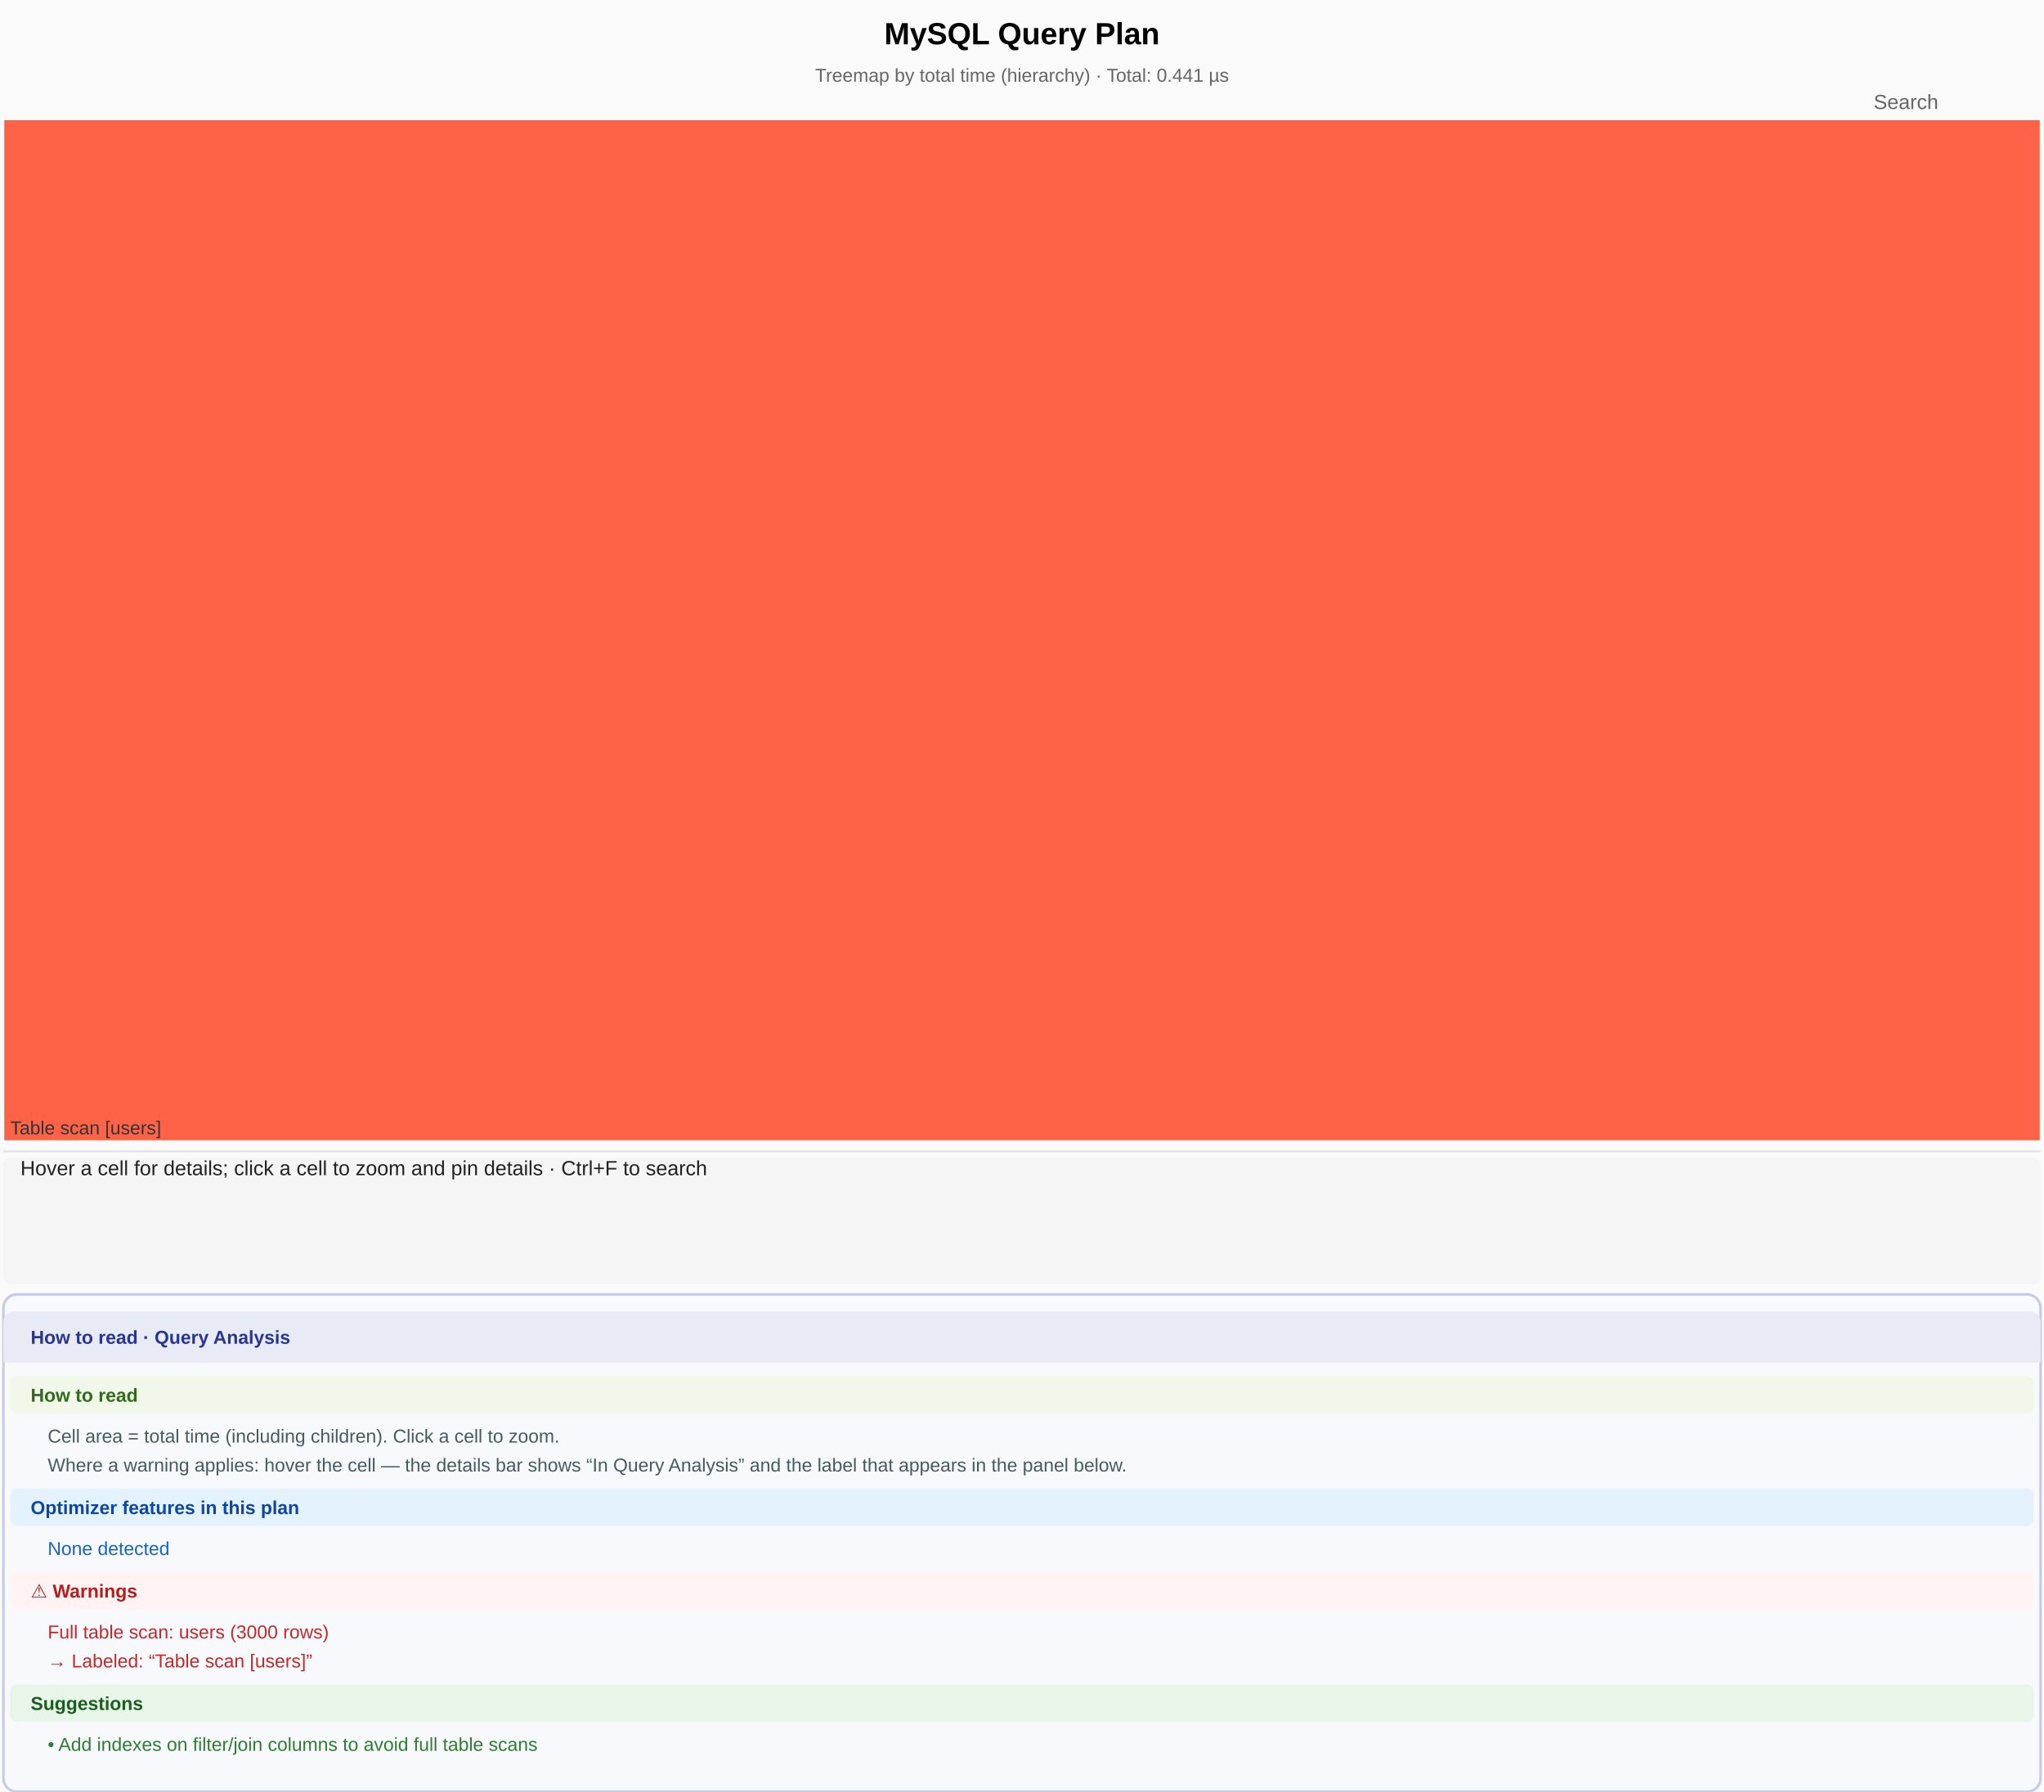
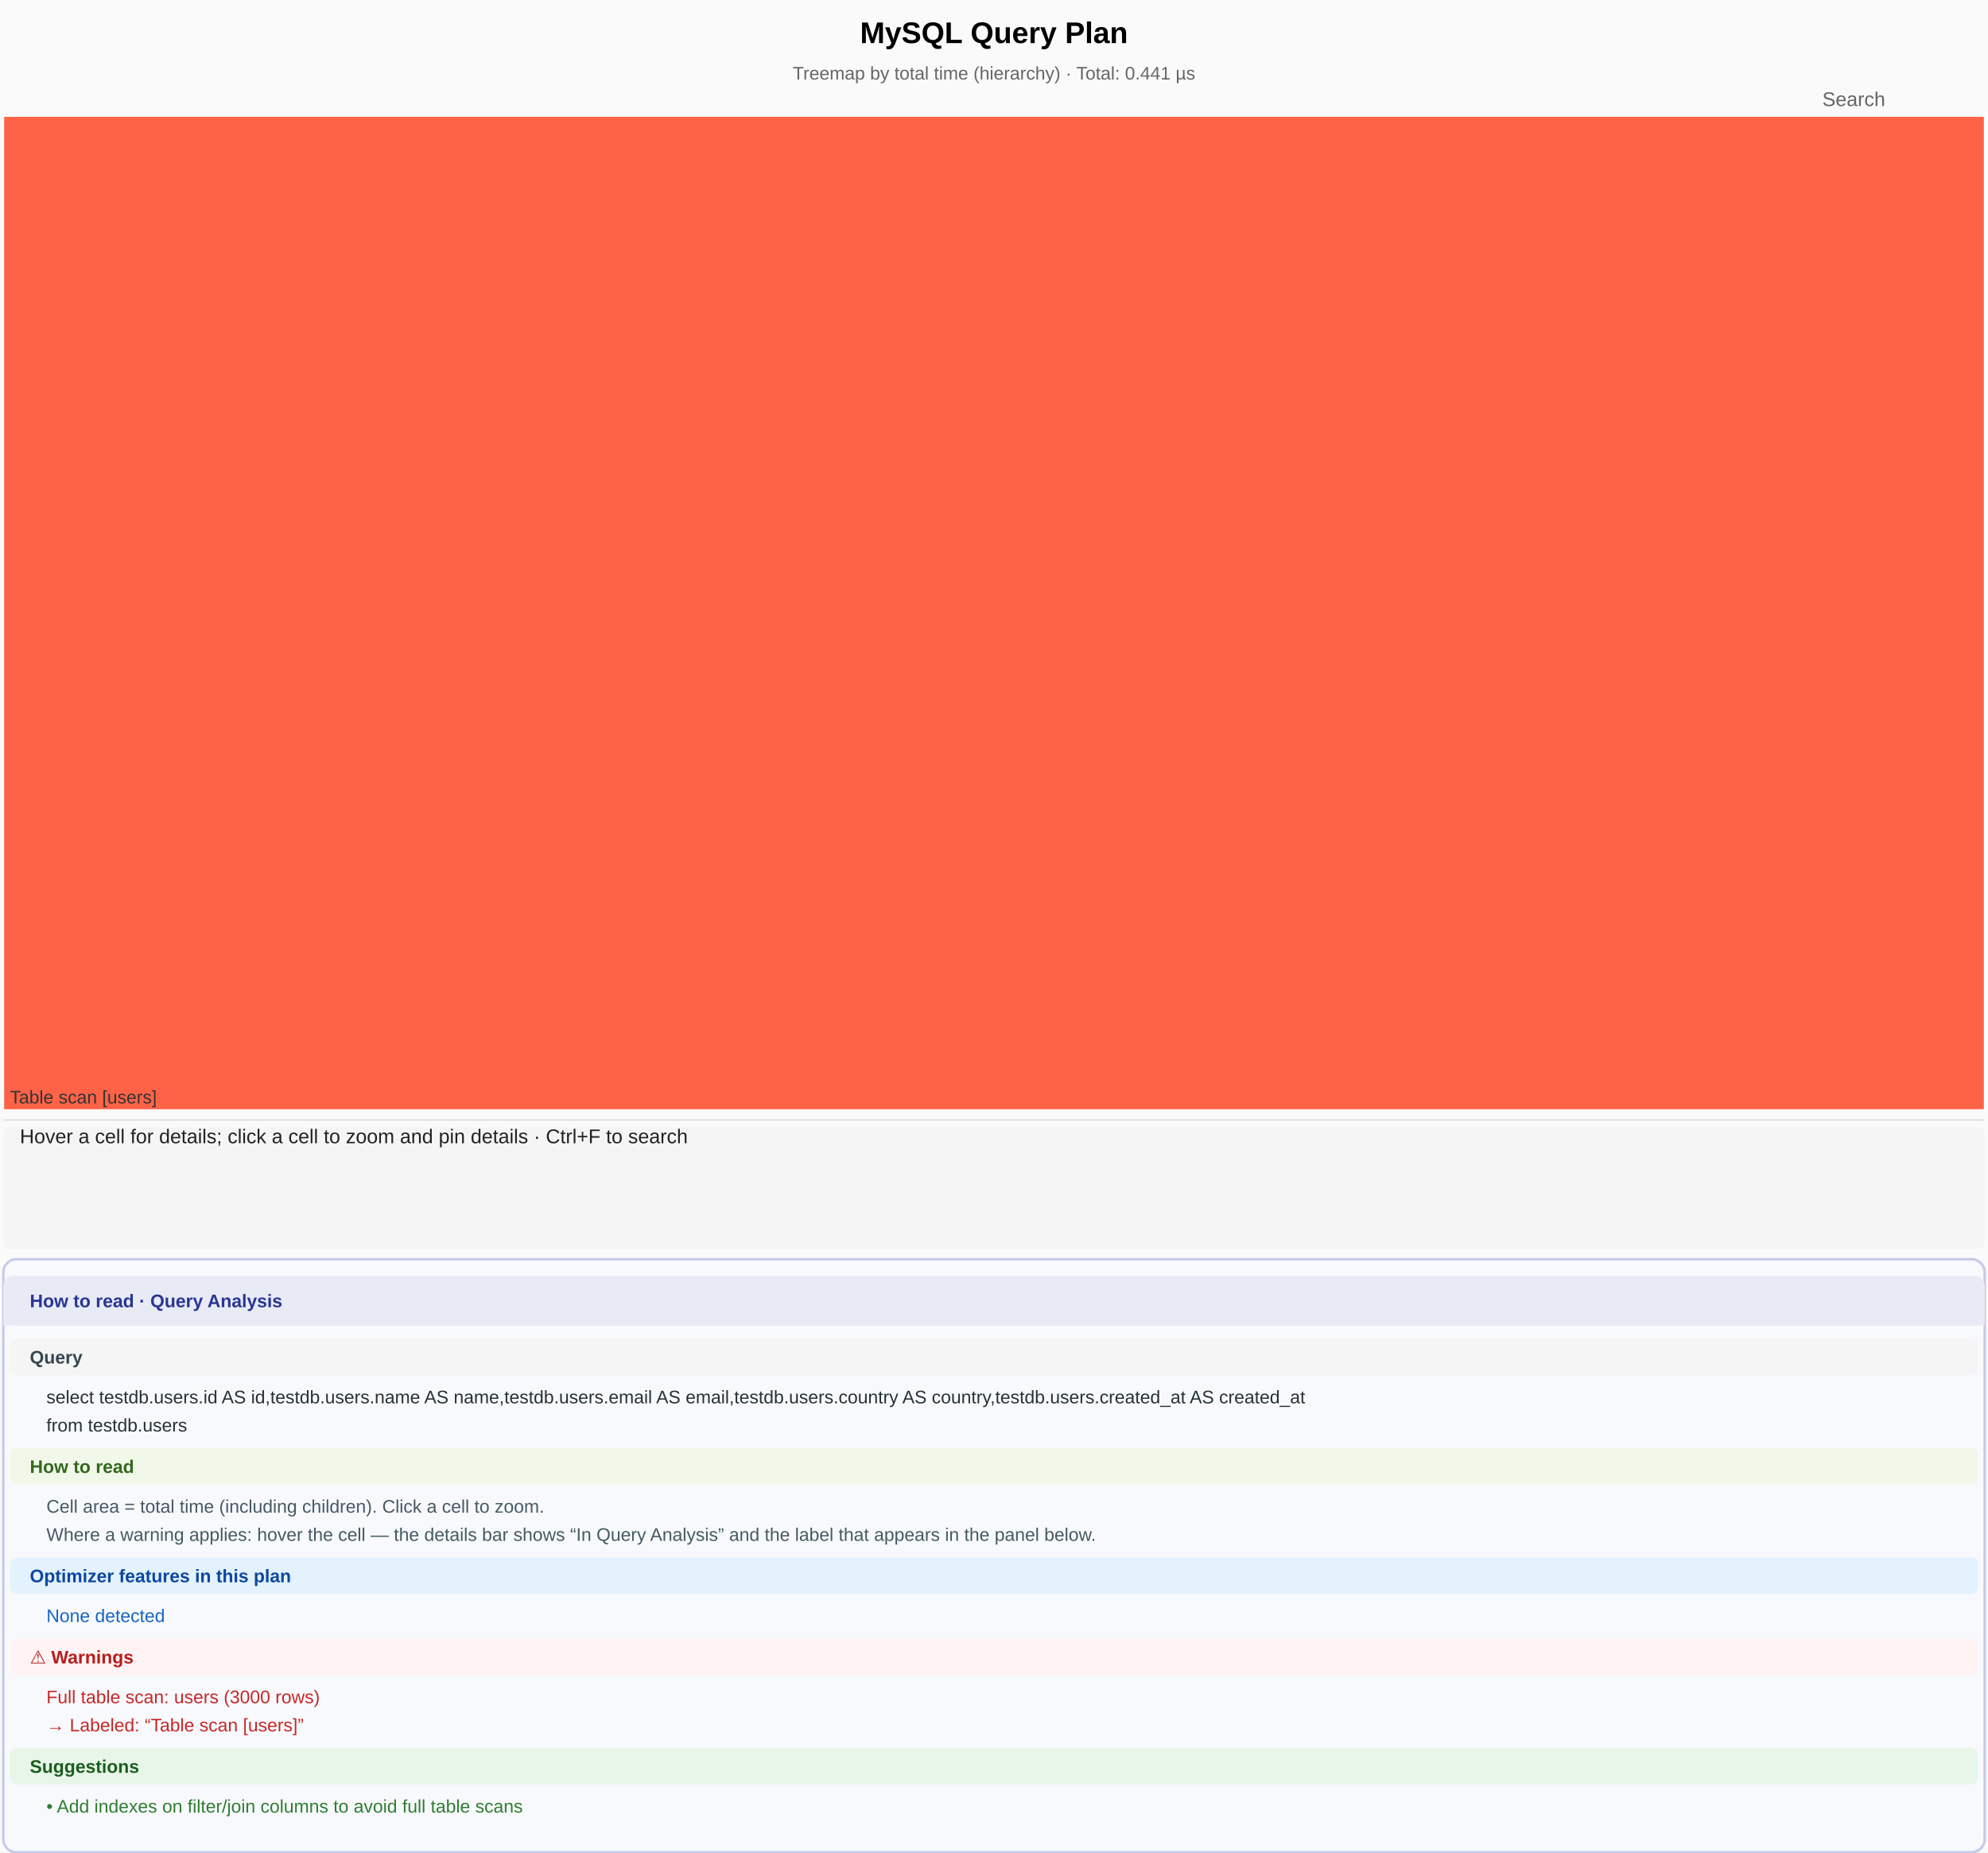
- <svg xmlns="http://www.w3.org/2000/svg" version="1.1" width="1200" height="1052">
+ <svg xmlns="http://www.w3.org/2000/svg" version="1.1" width="1200" height="1118">
  <style>
  text { font-family: Arial, sans-serif; font-size: 11px; }
  .title { font-size: 18px; font-weight: bold; }
  .subtitle { font-size: 11px; fill: #666; }
  .treemap-cell { stroke: #fff; stroke-width: 1; cursor: pointer; }
  .treemap-cell:hover { opacity: 0.9; stroke: #333; stroke-width: 1.5; }
  .treemap-cell.in-query-analysis:hover { stroke: #c62828; stroke-width: 2.5; }
  .treemap-cell.highlight { stroke: rgb(230,0,230); stroke-width: 2; }
  .treemap-cell.zoomed { stroke: #111; stroke-width: 2; }
  #unzoom, #search { font-size: 12px; fill: #666; cursor: pointer; }
  #unzoom:hover, #search:hover { fill: #111; }
  #unzoom.hide { display: none; }
  .details-line { font-size: 12px; fill: #222; user-select: text; -webkit-user-select: text; }
  .details-line.dim { fill: #999; }
</style>
  <rect width="100%" height="100%" fill="#fafafa" />
  <text x="600.0" y="26" text-anchor="middle" class="title">MySQL Query Plan</text>
  <text x="600.0" y="48" text-anchor="middle" class="subtitle">Treemap by total time (hierarchy)  ·  Total: 0.441 µs</text>
  <text id="unzoom" class="hide" x="2" y="64" text-anchor="start">Reset Zoom</text>
  <text id="breadcrumb" x="600.0" y="64" text-anchor="middle" class="subtitle" />
  <text id="search" x="1138" y="64" text-anchor="end">Search</text>
  <g id="zoomable">
    <rect id="cell-0" class="treemap-cell in-query-analysis" x="2" y="70" width="1196" height="600" fill="rgb(255,99,71)" data-x="2" data-y="70" data-w="1196" data-h="600" data-label="Table scan [users]" data-info="Table scan [users]  ·  Self: 0.441 µs | Total: 0.441 µs  ·  Rows: 3000 | Loops: 1  ·  Table: users  ·  ⚠ In Query Analysis: Full table scan: users (3000 rows)" data-analysis-msg="Full table scan: users (3000 rows)" />
    <text x="6" y="666" fill="#333" font-size="10" pointer-events="none">Table scan [users]</text>
  </g>
  <line x1="2" y1="676" x2="1198" y2="676" stroke="#e0e0e0" stroke-width="1" />
  <rect x="2" y="680" width="1196" height="74" fill="#f5f5f5" rx="4" />
  <text id="details-l0" x="12" y="690" text-anchor="start" class="details-line">Hover a cell for details; click a cell to zoom and pin details  ·  Ctrl+F to search</text>
  <text id="details-l1" x="12" y="704" text-anchor="start" class="details-line" />
  <text id="details-l2" x="12" y="718" text-anchor="start" class="details-line" />
  <text id="details-l3" x="12" y="732" text-anchor="start" class="details-line" />
  <text id="details-l4" x="12" y="746" text-anchor="start" class="details-line" />
-   <rect x="2" y="760" width="1196" height="292" fill="#f8f9fc" stroke="#c5cae9" stroke-width="1.5" rx="8" />
+   <rect x="2" y="760" width="1196" height="358" fill="#f8f9fc" stroke="#c5cae9" stroke-width="1.5" rx="8" />
  <rect x="2" y="770" width="1196" height="30" fill="#e8eaf6" rx="6" />
  <rect x="2" y="776" width="1196" height="24" fill="#e8eaf6" />
  <text x="18" y="789" font-family="Arial,sans-serif" font-size="13" font-weight="bold" fill="#283593">How to read · Query Analysis</text>
-   <rect x="6" y="808" width="1188" height="22" fill="#f1f8e9" rx="4" />
-   <text x="18" y="823" font-family="Arial,sans-serif" font-size="11" font-weight="bold" fill="#33691e">How to read</text>
-   <text x="28" y="847" font-family="Arial,sans-serif" font-size="11" fill="#455a64">Cell area = total time (including children). Click a cell to zoom.</text>
-   <text x="28" y="864" font-family="Arial,sans-serif" font-size="11" fill="#455a64">Where a warning applies: hover the cell — the details bar shows “In Query Analysis” and the label that appears in the panel below.</text>
-   <rect x="6" y="874" width="1188" height="22" fill="#e3f2fd" rx="4" />
-   <text x="18" y="889" font-family="Arial,sans-serif" font-size="11" font-weight="bold" fill="#0d47a1">Optimizer features in this plan</text>
-   <text x="28" y="913" font-family="Arial,sans-serif" font-size="11" fill="#1565c0">None detected</text>
-   <rect x="6" y="923" width="1188" height="22" fill="#fff3f3" rx="4" />
-   <text x="18" y="938" font-family="Arial,sans-serif" font-size="11" font-weight="bold" fill="#b71c1c">⚠  Warnings</text>
-   <text x="28" y="962" font-family="Arial,sans-serif" font-size="11" fill="#c62828">Full table scan: users (3000 rows)</text>
-   <text x="28" y="979" font-family="Arial,sans-serif" font-size="11" fill="#c62828">→ Labeled: “Table scan [users]”</text>
-   <rect x="6" y="989" width="1188" height="22" fill="#e8f5e9" rx="4" />
-   <text x="18" y="1004" font-family="Arial,sans-serif" font-size="11" font-weight="bold" fill="#1b5e20">Suggestions</text>
-   <text x="28" y="1028" font-family="Arial,sans-serif" font-size="11" fill="#2e7d32">•  Add indexes on filter/join columns to avoid full table scans</text>
+   <rect x="6" y="808" width="1188" height="22" fill="#f5f5f5" rx="4" />
+   <text x="18" y="823" font-family="Arial,sans-serif" font-size="11" font-weight="bold" fill="#37474f">Query</text>
+   <text x="28" y="847" font-family="Courier New,Courier,monospace" font-size="11" fill="#263238">select testdb.users.id AS id,testdb.users.name AS name,testdb.users.email AS email,testdb.users.country AS country,testdb.users.created_at AS created_at</text>
+   <text x="28" y="864" font-family="Courier New,Courier,monospace" font-size="11" fill="#263238">from testdb.users</text>
+   <rect x="6" y="874" width="1188" height="22" fill="#f1f8e9" rx="4" />
+   <text x="18" y="889" font-family="Arial,sans-serif" font-size="11" font-weight="bold" fill="#33691e">How to read</text>
+   <text x="28" y="913" font-family="Arial,sans-serif" font-size="11" fill="#455a64">Cell area = total time (including children). Click a cell to zoom.</text>
+   <text x="28" y="930" font-family="Arial,sans-serif" font-size="11" fill="#455a64">Where a warning applies: hover the cell — the details bar shows “In Query Analysis” and the label that appears in the panel below.</text>
+   <rect x="6" y="940" width="1188" height="22" fill="#e3f2fd" rx="4" />
+   <text x="18" y="955" font-family="Arial,sans-serif" font-size="11" font-weight="bold" fill="#0d47a1">Optimizer features in this plan</text>
+   <text x="28" y="979" font-family="Arial,sans-serif" font-size="11" fill="#1565c0">None detected</text>
+   <rect x="6" y="989" width="1188" height="22" fill="#fff3f3" rx="4" />
+   <text x="18" y="1004" font-family="Arial,sans-serif" font-size="11" font-weight="bold" fill="#b71c1c">⚠  Warnings</text>
+   <text x="28" y="1028" font-family="Arial,sans-serif" font-size="11" fill="#c62828">Full table scan: users (3000 rows)</text>
+   <text x="28" y="1045" font-family="Arial,sans-serif" font-size="11" fill="#c62828">→ Labeled: “Table scan [users]”</text>
+   <rect x="6" y="1055" width="1188" height="22" fill="#e8f5e9" rx="4" />
+   <text x="18" y="1070" font-family="Arial,sans-serif" font-size="11" font-weight="bold" fill="#1b5e20">Suggestions</text>
+   <text x="28" y="1094" font-family="Arial,sans-serif" font-size="11" fill="#2e7d32">•  Add indexes on filter/join columns to avoid full table scans</text>
</svg>
